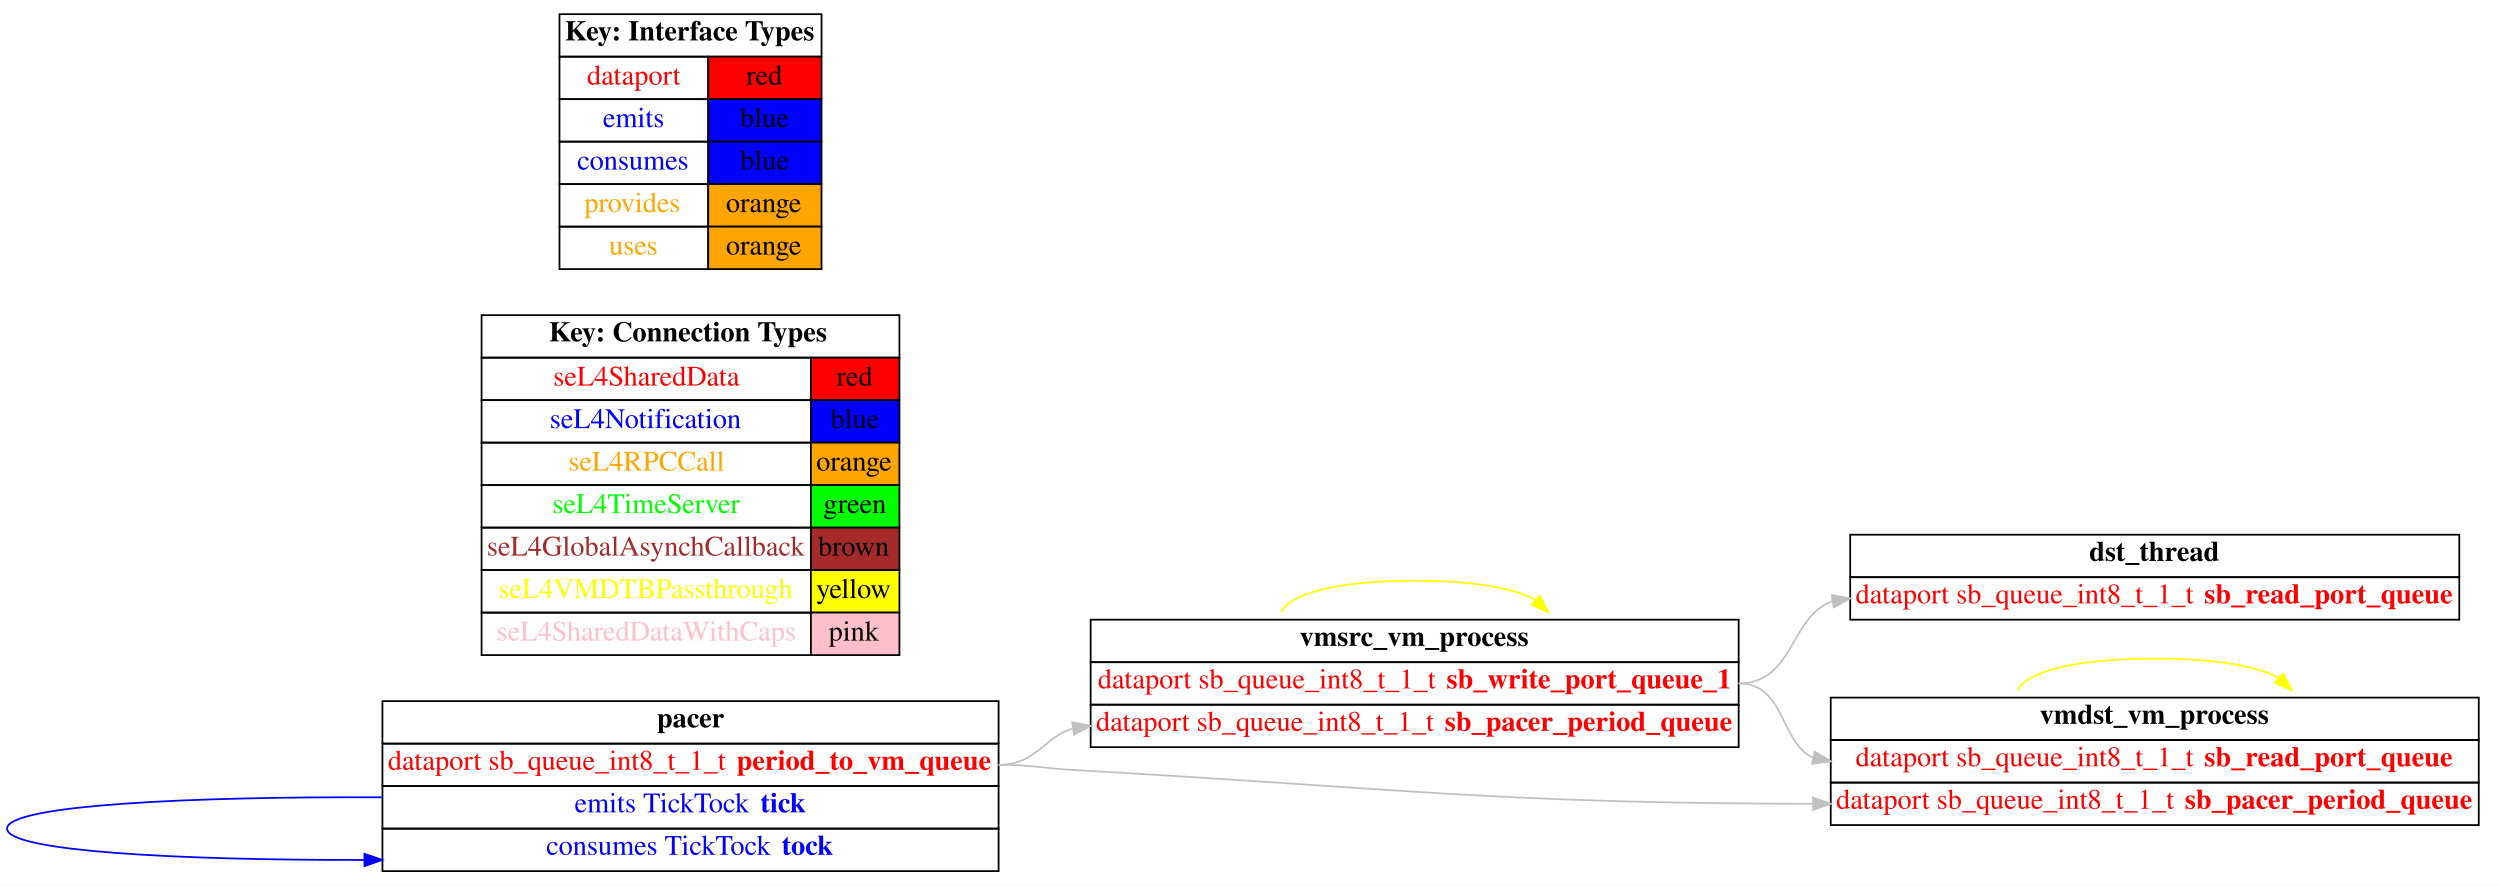
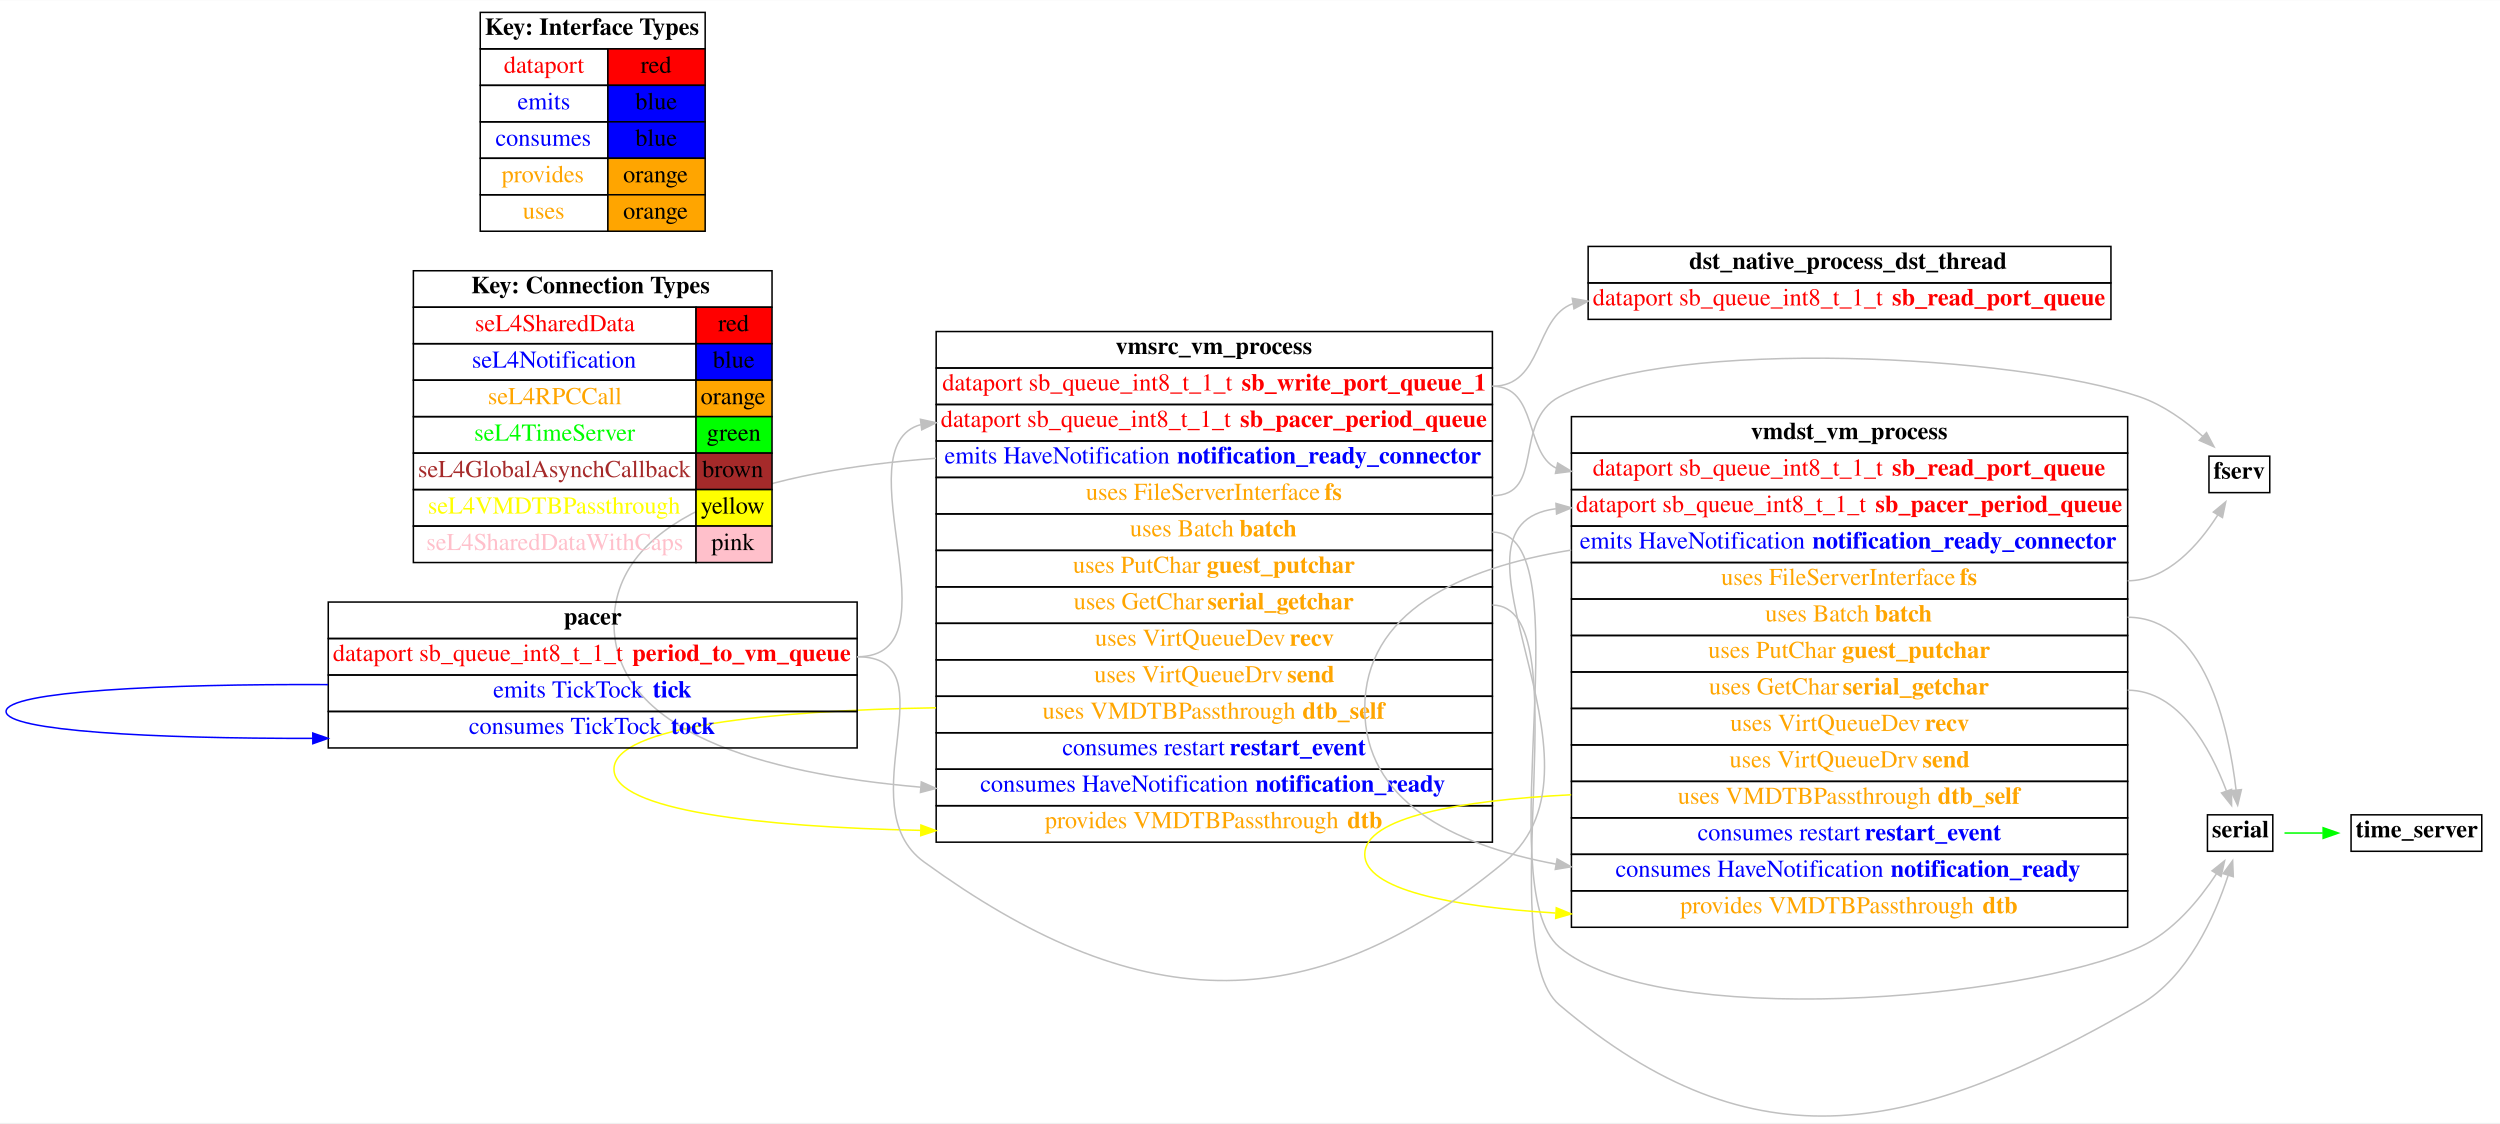
- <svg xmlns="http://www.w3.org/2000/svg" width="1412pt" height="500pt" viewBox="0.00 0.00 1412.00 500.00">
-   <g id="graph0" class="graph" transform="scale(1 1) rotate(0) translate(4 496)">
-     <polygon fill="#ffffff" stroke="transparent" points="-4,4 -4,-496 1408,-496 1408,4 -4,4" />
+ <svg xmlns="http://www.w3.org/2000/svg" width="1645pt" height="739pt" viewBox="0.00 0.00 1645.00 738.70">
+   <g id="graph0" class="graph" transform="scale(1 1) rotate(0) translate(4 734.7028)">
+     <polygon fill="#ffffff" stroke="transparent" points="-4,4 -4,-734.703 1641,-734.703 1641,4 -4,4" />
    <g id="node1" class="node">
-       <polygon fill="none" stroke="#000000" points="612,-122 612,-146 978,-146 978,-122 612,-122" />
-       <text text-anchor="start" x="730" y="-131.2" font-family="Times,serif" font-weight="bold" font-size="16.00" fill="#000000">vmsrc_vm_process</text>
-       <polygon fill="none" stroke="#000000" points="612,-98 612,-122 978,-122 978,-98 612,-98" />
-       <text text-anchor="start" x="616" y="-107.2" font-family="Times,serif" font-size="16.00" fill="#ff0000">dataport sb_queue_int8_t_1_t </text>
-       <text text-anchor="start" x="813" y="-107.2" font-family="Times,serif" font-weight="bold" font-size="16.00" fill="#ff0000">sb_write_port_queue_1</text>
-       <polygon fill="none" stroke="#000000" points="612,-74 612,-98 978,-98 978,-74 612,-74" />
-       <text text-anchor="start" x="615" y="-83.2" font-family="Times,serif" font-size="16.00" fill="#ff0000">dataport sb_queue_int8_t_1_t </text>
-       <text text-anchor="start" x="812" y="-83.2" font-family="Times,serif" font-weight="bold" font-size="16.00" fill="#ff0000">sb_pacer_period_queue</text>
+       <polygon fill="none" stroke="#000000" points="612,-492.703 612,-516.703 978,-516.703 978,-492.703 612,-492.703" />
+       <text text-anchor="start" x="730" y="-501.903" font-family="Times,serif" font-weight="bold" font-size="16.00" fill="#000000">vmsrc_vm_process</text>
+       <polygon fill="none" stroke="#000000" points="612,-468.703 612,-492.703 978,-492.703 978,-468.703 612,-468.703" />
+       <text text-anchor="start" x="616" y="-477.903" font-family="Times,serif" font-size="16.00" fill="#ff0000">dataport sb_queue_int8_t_1_t </text>
+       <text text-anchor="start" x="813" y="-477.903" font-family="Times,serif" font-weight="bold" font-size="16.00" fill="#ff0000">sb_write_port_queue_1</text>
+       <polygon fill="none" stroke="#000000" points="612,-444.703 612,-468.703 978,-468.703 978,-444.703 612,-444.703" />
+       <text text-anchor="start" x="615" y="-453.903" font-family="Times,serif" font-size="16.00" fill="#ff0000">dataport sb_queue_int8_t_1_t </text>
+       <text text-anchor="start" x="812" y="-453.903" font-family="Times,serif" font-weight="bold" font-size="16.00" fill="#ff0000">sb_pacer_period_queue</text>
+       <polygon fill="none" stroke="#000000" points="612,-420.703 612,-444.703 978,-444.703 978,-420.703 612,-420.703" />
+       <text text-anchor="start" x="617.5" y="-429.903" font-family="Times,serif" font-size="16.00" fill="#0000ff">emits HaveNotification </text>
+       <text text-anchor="start" x="770.5" y="-429.903" font-family="Times,serif" font-weight="bold" font-size="16.00" fill="#0000ff">notification_ready_connector</text>
+       <polygon fill="none" stroke="#000000" points="612,-396.703 612,-420.703 978,-420.703 978,-396.703 612,-396.703" />
+       <text text-anchor="start" x="710.5" y="-405.903" font-family="Times,serif" font-size="16.00" fill="#ffa500">uses FileServerInterface </text>
+       <text text-anchor="start" x="867.5" y="-405.903" font-family="Times,serif" font-weight="bold" font-size="16.00" fill="#ffa500">fs</text>
+       <polygon fill="none" stroke="#000000" points="612,-372.703 612,-396.703 978,-396.703 978,-372.703 612,-372.703" />
+       <text text-anchor="start" x="739.5" y="-381.903" font-family="Times,serif" font-size="16.00" fill="#ffa500">uses Batch </text>
+       <text text-anchor="start" x="811.5" y="-381.903" font-family="Times,serif" font-weight="bold" font-size="16.00" fill="#ffa500">batch</text>
+       <polygon fill="none" stroke="#000000" points="612,-348.703 612,-372.703 978,-372.703 978,-348.703 612,-348.703" />
+       <text text-anchor="start" x="702" y="-357.903" font-family="Times,serif" font-size="16.00" fill="#ffa500">uses PutChar </text>
+       <text text-anchor="start" x="790" y="-357.903" font-family="Times,serif" font-weight="bold" font-size="16.00" fill="#ffa500">guest_putchar</text>
+       <polygon fill="none" stroke="#000000" points="612,-324.703 612,-348.703 978,-348.703 978,-324.703 612,-324.703" />
+       <text text-anchor="start" x="702.5" y="-333.903" font-family="Times,serif" font-size="16.00" fill="#ffa500">uses GetChar </text>
+       <text text-anchor="start" x="790.5" y="-333.903" font-family="Times,serif" font-weight="bold" font-size="16.00" fill="#ffa500">serial_getchar</text>
+       <polygon fill="none" stroke="#000000" points="612,-300.703 612,-324.703 978,-324.703 978,-300.703 612,-300.703" />
+       <text text-anchor="start" x="716.5" y="-309.903" font-family="Times,serif" font-size="16.00" fill="#ffa500">uses VirtQueueDev </text>
+       <text text-anchor="start" x="844.5" y="-309.903" font-family="Times,serif" font-weight="bold" font-size="16.00" fill="#ffa500">recv</text>
+       <polygon fill="none" stroke="#000000" points="612,-276.703 612,-300.703 978,-300.703 978,-276.703 612,-276.703" />
+       <text text-anchor="start" x="716" y="-285.903" font-family="Times,serif" font-size="16.00" fill="#ffa500">uses VirtQueueDrv </text>
+       <text text-anchor="start" x="843" y="-285.903" font-family="Times,serif" font-weight="bold" font-size="16.00" fill="#ffa500">send</text>
+       <polygon fill="none" stroke="#000000" points="612,-252.703 612,-276.703 978,-276.703 978,-252.703 612,-252.703" />
+       <text text-anchor="start" x="682" y="-261.903" font-family="Times,serif" font-size="16.00" fill="#ffa500">uses VMDTBPassthrough </text>
+       <text text-anchor="start" x="853" y="-261.903" font-family="Times,serif" font-weight="bold" font-size="16.00" fill="#ffa500">dtb_self</text>
+       <polygon fill="none" stroke="#000000" points="612,-228.703 612,-252.703 978,-252.703 978,-228.703 612,-228.703" />
+       <text text-anchor="start" x="695" y="-237.903" font-family="Times,serif" font-size="16.00" fill="#0000ff">consumes restart </text>
+       <text text-anchor="start" x="805" y="-237.903" font-family="Times,serif" font-weight="bold" font-size="16.00" fill="#0000ff">restart_event</text>
+       <polygon fill="none" stroke="#000000" points="612,-204.703 612,-228.703 978,-228.703 978,-204.703 612,-204.703" />
+       <text text-anchor="start" x="641" y="-213.903" font-family="Times,serif" font-size="16.00" fill="#0000ff">consumes HaveNotification </text>
+       <text text-anchor="start" x="822" y="-213.903" font-family="Times,serif" font-weight="bold" font-size="16.00" fill="#0000ff">notification_ready</text>
+       <polygon fill="none" stroke="#000000" points="612,-180.703 612,-204.703 978,-204.703 978,-180.703 612,-180.703" />
+       <text text-anchor="start" x="683.5" y="-189.903" font-family="Times,serif" font-size="16.00" fill="#ffa500">provides VMDTBPassthrough </text>
+       <text text-anchor="start" x="882.5" y="-189.903" font-family="Times,serif" font-weight="bold" font-size="16.00" fill="#ffa500">dtb</text>
    </g>
    <g id="conn1" class="edge">
-       <path fill="none" stroke="#ffff00" d="M719.415,-150.119C724.383,-160.332 749.578,-168 795,-168 829.066,-168 851.755,-163.687 863.066,-157.221" />
-       <polygon fill="#ffff00" stroke="#ffff00" points="865.719,-159.53 870.585,-150.119 860.912,-154.442 865.719,-159.53" />
+       <path fill="none" stroke="#ffff00" d="M611.902,-269.128C502.704,-267.358 400,-256.806 400,-228.703 400,-201.478 496.385,-190.724 601.687,-188.469" />
+       <polygon fill="#ffff00" stroke="#ffff00" points="601.97,-191.965 611.902,-188.277 601.838,-184.966 601.97,-191.965" />
+     </g>
+     <g id="notify_ready_vmsrc_vm_process" class="edge">
+       <path fill="none" stroke="#c0c0c0" d="M611.902,-433.317C502.704,-425.207 400,-397.771 400,-324.703 400,-253.918 496.385,-225.958 601.687,-216.907" />
+       <polygon fill="#c0c0c0" stroke="#c0c0c0" points="602.213,-220.376 611.902,-216.089 601.655,-213.398 602.213,-220.376" />
    </g>
    <g id="node2" class="node">
-       <polygon fill="none" stroke="#000000" points="1030,-78 1030,-102 1396,-102 1396,-78 1030,-78" />
-       <text text-anchor="start" x="1148" y="-87.2" font-family="Times,serif" font-weight="bold" font-size="16.00" fill="#000000">vmdst_vm_process</text>
-       <polygon fill="none" stroke="#000000" points="1030,-54 1030,-78 1396,-78 1396,-54 1030,-54" />
-       <text text-anchor="start" x="1044" y="-63.2" font-family="Times,serif" font-size="16.00" fill="#ff0000">dataport sb_queue_int8_t_1_t </text>
-       <text text-anchor="start" x="1241" y="-63.2" font-family="Times,serif" font-weight="bold" font-size="16.00" fill="#ff0000">sb_read_port_queue</text>
-       <polygon fill="none" stroke="#000000" points="1030,-30 1030,-54 1396,-54 1396,-30 1030,-30" />
-       <text text-anchor="start" x="1033" y="-39.2" font-family="Times,serif" font-size="16.00" fill="#ff0000">dataport sb_queue_int8_t_1_t </text>
-       <text text-anchor="start" x="1230" y="-39.2" font-family="Times,serif" font-weight="bold" font-size="16.00" fill="#ff0000">sb_pacer_period_queue</text>
+       <polygon fill="none" stroke="#000000" points="1449.5,-410.703 1449.5,-434.703 1489.5,-434.703 1489.5,-410.703 1449.5,-410.703" />
+       <text text-anchor="start" x="1452.5" y="-419.903" font-family="Times,serif" font-weight="bold" font-size="16.00" fill="#000000">fserv</text>
+     </g>
+     <g id="fsvmsrc_vm_process" class="edge">
+       <path fill="none" stroke="#c0c0c0" d="M978,-408.703C1012.885,-408.703 991.184,-457.351 1022,-473.703 1096.985,-513.494 1323.713,-501.274 1404,-473.703 1419.394,-468.416 1433.954,-457.868 1445.419,-447.73" />
+       <polygon fill="#c0c0c0" stroke="#c0c0c0" points="1447.886,-450.215 1452.834,-440.847 1443.124,-445.085 1447.886,-450.215" />
+     </g>
+     <g id="node3" class="node">
+       <polygon fill="none" stroke="#000000" points="1448.5,-174.703 1448.5,-198.703 1491.5,-198.703 1491.5,-174.703 1448.5,-174.703" />
+       <text text-anchor="start" x="1451.5" y="-183.903" font-family="Times,serif" font-weight="bold" font-size="16.00" fill="#000000">serial</text>
+     </g>
+     <g id="serial_vmsrc_vm_process" class="edge">
+       <path fill="none" stroke="#c0c0c0" d="M978,-384.703C1039.45,-384.703 975.219,-151.548 1022,-111.703 1086.625,-56.66 1326.714,-76.589 1404,-111.703 1425.713,-121.568 1443.045,-142.58 1454.413,-159.861" />
+       <polygon fill="#c0c0c0" stroke="#c0c0c0" points="1451.534,-161.858 1459.805,-168.478 1457.467,-158.145 1451.534,-161.858" />
+     </g>
+     <g id="serial_input_vmsrc_vm_process" class="edge">
+       <path fill="none" stroke="#c0c0c0" d="M978,-336.703C1037.257,-336.703 976.774,-111.991 1022,-73.703 1151.578,35.997 1256.895,11.06 1404,-73.703 1435.533,-91.872 1453.273,-131.674 1462.12,-158.843" />
+       <polygon fill="#c0c0c0" stroke="#c0c0c0" points="1458.82,-160.022 1465.085,-168.565 1465.515,-157.979 1458.82,-160.022" />
+     </g>
+     <g id="node5" class="node">
+       <polygon fill="none" stroke="#000000" points="1030,-436.703 1030,-460.703 1396,-460.703 1396,-436.703 1030,-436.703" />
+       <text text-anchor="start" x="1148" y="-445.903" font-family="Times,serif" font-weight="bold" font-size="16.00" fill="#000000">vmdst_vm_process</text>
+       <polygon fill="none" stroke="#000000" points="1030,-412.703 1030,-436.703 1396,-436.703 1396,-412.703 1030,-412.703" />
+       <text text-anchor="start" x="1044" y="-421.903" font-family="Times,serif" font-size="16.00" fill="#ff0000">dataport sb_queue_int8_t_1_t </text>
+       <text text-anchor="start" x="1241" y="-421.903" font-family="Times,serif" font-weight="bold" font-size="16.00" fill="#ff0000">sb_read_port_queue</text>
+       <polygon fill="none" stroke="#000000" points="1030,-388.703 1030,-412.703 1396,-412.703 1396,-388.703 1030,-388.703" />
+       <text text-anchor="start" x="1033" y="-397.903" font-family="Times,serif" font-size="16.00" fill="#ff0000">dataport sb_queue_int8_t_1_t </text>
+       <text text-anchor="start" x="1230" y="-397.903" font-family="Times,serif" font-weight="bold" font-size="16.00" fill="#ff0000">sb_pacer_period_queue</text>
+       <polygon fill="none" stroke="#000000" points="1030,-364.703 1030,-388.703 1396,-388.703 1396,-364.703 1030,-364.703" />
+       <text text-anchor="start" x="1035.5" y="-373.903" font-family="Times,serif" font-size="16.00" fill="#0000ff">emits HaveNotification </text>
+       <text text-anchor="start" x="1188.5" y="-373.903" font-family="Times,serif" font-weight="bold" font-size="16.00" fill="#0000ff">notification_ready_connector</text>
+       <polygon fill="none" stroke="#000000" points="1030,-340.703 1030,-364.703 1396,-364.703 1396,-340.703 1030,-340.703" />
+       <text text-anchor="start" x="1128.5" y="-349.903" font-family="Times,serif" font-size="16.00" fill="#ffa500">uses FileServerInterface </text>
+       <text text-anchor="start" x="1285.5" y="-349.903" font-family="Times,serif" font-weight="bold" font-size="16.00" fill="#ffa500">fs</text>
+       <polygon fill="none" stroke="#000000" points="1030,-316.703 1030,-340.703 1396,-340.703 1396,-316.703 1030,-316.703" />
+       <text text-anchor="start" x="1157.5" y="-325.903" font-family="Times,serif" font-size="16.00" fill="#ffa500">uses Batch </text>
+       <text text-anchor="start" x="1229.5" y="-325.903" font-family="Times,serif" font-weight="bold" font-size="16.00" fill="#ffa500">batch</text>
+       <polygon fill="none" stroke="#000000" points="1030,-292.703 1030,-316.703 1396,-316.703 1396,-292.703 1030,-292.703" />
+       <text text-anchor="start" x="1120" y="-301.903" font-family="Times,serif" font-size="16.00" fill="#ffa500">uses PutChar </text>
+       <text text-anchor="start" x="1208" y="-301.903" font-family="Times,serif" font-weight="bold" font-size="16.00" fill="#ffa500">guest_putchar</text>
+       <polygon fill="none" stroke="#000000" points="1030,-268.703 1030,-292.703 1396,-292.703 1396,-268.703 1030,-268.703" />
+       <text text-anchor="start" x="1120.5" y="-277.903" font-family="Times,serif" font-size="16.00" fill="#ffa500">uses GetChar </text>
+       <text text-anchor="start" x="1208.5" y="-277.903" font-family="Times,serif" font-weight="bold" font-size="16.00" fill="#ffa500">serial_getchar</text>
+       <polygon fill="none" stroke="#000000" points="1030,-244.703 1030,-268.703 1396,-268.703 1396,-244.703 1030,-244.703" />
+       <text text-anchor="start" x="1134.5" y="-253.903" font-family="Times,serif" font-size="16.00" fill="#ffa500">uses VirtQueueDev </text>
+       <text text-anchor="start" x="1262.5" y="-253.903" font-family="Times,serif" font-weight="bold" font-size="16.00" fill="#ffa500">recv</text>
+       <polygon fill="none" stroke="#000000" points="1030,-220.703 1030,-244.703 1396,-244.703 1396,-220.703 1030,-220.703" />
+       <text text-anchor="start" x="1134" y="-229.903" font-family="Times,serif" font-size="16.00" fill="#ffa500">uses VirtQueueDrv </text>
+       <text text-anchor="start" x="1261" y="-229.903" font-family="Times,serif" font-weight="bold" font-size="16.00" fill="#ffa500">send</text>
+       <polygon fill="none" stroke="#000000" points="1030,-196.703 1030,-220.703 1396,-220.703 1396,-196.703 1030,-196.703" />
+       <text text-anchor="start" x="1100" y="-205.903" font-family="Times,serif" font-size="16.00" fill="#ffa500">uses VMDTBPassthrough </text>
+       <text text-anchor="start" x="1271" y="-205.903" font-family="Times,serif" font-weight="bold" font-size="16.00" fill="#ffa500">dtb_self</text>
+       <polygon fill="none" stroke="#000000" points="1030,-172.703 1030,-196.703 1396,-196.703 1396,-172.703 1030,-172.703" />
+       <text text-anchor="start" x="1113" y="-181.903" font-family="Times,serif" font-size="16.00" fill="#0000ff">consumes restart </text>
+       <text text-anchor="start" x="1223" y="-181.903" font-family="Times,serif" font-weight="bold" font-size="16.00" fill="#0000ff">restart_event</text>
+       <polygon fill="none" stroke="#000000" points="1030,-148.703 1030,-172.703 1396,-172.703 1396,-148.703 1030,-148.703" />
+       <text text-anchor="start" x="1059" y="-157.903" font-family="Times,serif" font-size="16.00" fill="#0000ff">consumes HaveNotification </text>
+       <text text-anchor="start" x="1240" y="-157.903" font-family="Times,serif" font-weight="bold" font-size="16.00" fill="#0000ff">notification_ready</text>
+       <polygon fill="none" stroke="#000000" points="1030,-124.703 1030,-148.703 1396,-148.703 1396,-124.703 1030,-124.703" />
+       <text text-anchor="start" x="1101.5" y="-133.903" font-family="Times,serif" font-size="16.00" fill="#ffa500">provides VMDTBPassthrough </text>
+       <text text-anchor="start" x="1300.5" y="-133.903" font-family="Times,serif" font-weight="bold" font-size="16.00" fill="#ffa500">dtb</text>
    </g>
    <g id="conn3" class="edge">
-       <path fill="none" stroke="#c0c0c0" d="M978,-110C1004.254,-110 1001.312,-76.911 1019.81,-68.122" />
-       <polygon fill="#c0c0c0" stroke="#c0c0c0" points="1020.924,-71.466 1030,-66 1019.496,-64.612 1020.924,-71.466" />
-     </g>
-     <g id="node3" class="node">
-       <polygon fill="none" stroke="#000000" points="1041,-170 1041,-194 1385,-194 1385,-170 1041,-170" />
-       <text text-anchor="start" x="1176" y="-179.2" font-family="Times,serif" font-weight="bold" font-size="16.00" fill="#000000">dst_thread</text>
-       <polygon fill="none" stroke="#000000" points="1041,-146 1041,-170 1385,-170 1385,-146 1041,-146" />
-       <text text-anchor="start" x="1044" y="-155.2" font-family="Times,serif" font-size="16.00" fill="#ff0000">dataport sb_queue_int8_t_1_t </text>
-       <text text-anchor="start" x="1241" y="-155.2" font-family="Times,serif" font-weight="bold" font-size="16.00" fill="#ff0000">sb_read_port_queue</text>
+       <path fill="none" stroke="#c0c0c0" d="M978,-480.703C1007.984,-480.703 999.084,-437.059 1019.954,-426.83" />
+       <polygon fill="#c0c0c0" stroke="#c0c0c0" points="1020.942,-430.198 1030,-424.703 1019.492,-423.35 1020.942,-430.198" />
+     </g>
+     <g id="node6" class="node">
+       <polygon fill="none" stroke="#000000" points="1041,-548.703 1041,-572.703 1385,-572.703 1385,-548.703 1041,-548.703" />
+       <text text-anchor="start" x="1107.5" y="-557.903" font-family="Times,serif" font-weight="bold" font-size="16.00" fill="#000000">dst_native_process_dst_thread</text>
+       <polygon fill="none" stroke="#000000" points="1041,-524.703 1041,-548.703 1385,-548.703 1385,-524.703 1041,-524.703" />
+       <text text-anchor="start" x="1044" y="-533.903" font-family="Times,serif" font-size="16.00" fill="#ff0000">dataport sb_queue_int8_t_1_t </text>
+       <text text-anchor="start" x="1241" y="-533.903" font-family="Times,serif" font-weight="bold" font-size="16.00" fill="#ff0000">sb_read_port_queue</text>
    </g>
    <g id="conn3" class="edge">
-       <path fill="none" stroke="#c0c0c0" d="M978,-110C1009.351,-110 1006.909,-148.074 1030.867,-156.403" />
-       <polygon fill="#c0c0c0" stroke="#c0c0c0" points="1030.577,-159.9 1041,-158 1031.667,-152.986 1030.577,-159.9" />
+       <path fill="none" stroke="#c0c0c0" d="M978,-480.703C1011.658,-480.703 1005.45,-525.905 1031.01,-535.087" />
+       <polygon fill="#c0c0c0" stroke="#c0c0c0" points="1030.57,-538.561 1041,-536.703 1031.687,-531.651 1030.57,-538.561" />
+     </g>
+     <g id="node4" class="node">
+       <polygon fill="none" stroke="#000000" points="1543,-174.703 1543,-198.703 1629,-198.703 1629,-174.703 1543,-174.703" />
+       <text text-anchor="start" x="1546" y="-183.903" font-family="Times,serif" font-weight="bold" font-size="16.00" fill="#000000">time_server</text>
+     </g>
+     <g id="serialserver_timer" class="edge">
+       <path fill="none" stroke="#00ff00" d="M1499.199,-186.703C1506.952,-186.703 1515.601,-186.703 1524.353,-186.703" />
+       <polygon fill="#00ff00" stroke="#00ff00" points="1524.626,-190.203 1534.626,-186.703 1524.626,-183.203 1524.626,-190.203" />
+     </g>
+     <g id="fsvmdst_vm_process" class="edge">
+       <path fill="none" stroke="#c0c0c0" d="M1396,-352.703C1422.131,-352.703 1442.651,-376.19 1455.292,-395.955" />
+       <polygon fill="#c0c0c0" stroke="#c0c0c0" points="1452.384,-397.911 1460.538,-404.676 1458.383,-394.303 1452.384,-397.911" />
+     </g>
+     <g id="serial_vmdst_vm_process" class="edge">
+       <path fill="none" stroke="#c0c0c0" d="M1396,-328.703C1446.69,-328.703 1462.462,-256.454 1467.339,-215.026" />
+       <polygon fill="#c0c0c0" stroke="#c0c0c0" points="1470.831,-215.284 1468.381,-204.976 1463.869,-214.562 1470.831,-215.284" />
+     </g>
+     <g id="serial_input_vmdst_vm_process" class="edge">
+       <path fill="none" stroke="#c0c0c0" d="M1396,-280.703C1429.948,-280.703 1450.552,-242.184 1460.985,-214.461" />
+       <polygon fill="#c0c0c0" stroke="#c0c0c0" points="1464.357,-215.422 1464.374,-204.827 1457.754,-213.099 1464.357,-215.422" />
    </g>
    <g id="conn2" class="edge">
-       <path fill="none" stroke="#ffff00" d="M1135.563,-106.119C1140.652,-116.332 1166.465,-124 1213,-124 1248.265,-124 1271.629,-119.597 1283.093,-113.019" />
-       <polygon fill="#ffff00" stroke="#ffff00" points="1285.546,-115.517 1290.437,-106.119 1280.753,-110.415 1285.546,-115.517" />
-     </g>
-     <g id="node4" class="node">
-       <polygon fill="none" stroke="#000000" points="212,-76 212,-100 560,-100 560,-76 212,-76" />
-       <text text-anchor="start" x="367" y="-85.2" font-family="Times,serif" font-weight="bold" font-size="16.00" fill="#000000">pacer</text>
-       <polygon fill="none" stroke="#000000" points="212,-52 212,-76 560,-76 560,-52 212,-52" />
-       <text text-anchor="start" x="215" y="-61.2" font-family="Times,serif" font-size="16.00" fill="#ff0000">dataport sb_queue_int8_t_1_t </text>
-       <text text-anchor="start" x="412" y="-61.2" font-family="Times,serif" font-weight="bold" font-size="16.00" fill="#ff0000">period_to_vm_queue</text>
-       <polygon fill="none" stroke="#000000" points="212,-28 212,-52 560,-52 560,-28 212,-28" />
-       <text text-anchor="start" x="320.5" y="-37.2" font-family="Times,serif" font-size="16.00" fill="#0000ff">emits TickTock </text>
-       <text text-anchor="start" x="425.5" y="-37.2" font-family="Times,serif" font-weight="bold" font-size="16.00" fill="#0000ff">tick</text>
-       <polygon fill="none" stroke="#000000" points="212,-4 212,-28 560,-28 560,-4 212,-4" />
-       <text text-anchor="start" x="304.5" y="-13.2" font-family="Times,serif" font-size="16.00" fill="#0000ff">consumes TickTock </text>
-       <text text-anchor="start" x="437.5" y="-13.2" font-family="Times,serif" font-weight="bold" font-size="16.00" fill="#0000ff">tock</text>
+       <path fill="none" stroke="#ffff00" d="M1029.826,-211.906C956.023,-208.182 894,-197.005 894,-172.703 894,-149.54 950.344,-138.3 1019.53,-134.073" />
+       <polygon fill="#ffff00" stroke="#ffff00" points="1020.036,-137.55 1029.826,-133.499 1019.647,-130.561 1020.036,-137.55" />
+     </g>
+     <g id="notify_ready_vmdst_vm_process" class="edge">
+       <path fill="none" stroke="#c0c0c0" d="M1029.826,-372.9C956.023,-360.95 894,-331.887 894,-268.703 894,-208.357 950.575,-179.136 1019.956,-166.221" />
+       <polygon fill="#c0c0c0" stroke="#c0c0c0" points="1020.573,-169.667 1029.826,-164.506 1019.374,-162.77 1020.573,-169.667" />
+     </g>
+     <g id="node7" class="node">
+       <polygon fill="none" stroke="#000000" points="212,-314.703 212,-338.703 560,-338.703 560,-314.703 212,-314.703" />
+       <text text-anchor="start" x="367" y="-323.903" font-family="Times,serif" font-weight="bold" font-size="16.00" fill="#000000">pacer</text>
+       <polygon fill="none" stroke="#000000" points="212,-290.703 212,-314.703 560,-314.703 560,-290.703 212,-290.703" />
+       <text text-anchor="start" x="215" y="-299.903" font-family="Times,serif" font-size="16.00" fill="#ff0000">dataport sb_queue_int8_t_1_t </text>
+       <text text-anchor="start" x="412" y="-299.903" font-family="Times,serif" font-weight="bold" font-size="16.00" fill="#ff0000">period_to_vm_queue</text>
+       <polygon fill="none" stroke="#000000" points="212,-266.703 212,-290.703 560,-290.703 560,-266.703 212,-266.703" />
+       <text text-anchor="start" x="320.5" y="-275.903" font-family="Times,serif" font-size="16.00" fill="#0000ff">emits TickTock </text>
+       <text text-anchor="start" x="425.5" y="-275.903" font-family="Times,serif" font-weight="bold" font-size="16.00" fill="#0000ff">tick</text>
+       <polygon fill="none" stroke="#000000" points="212,-242.703 212,-266.703 560,-266.703 560,-242.703 212,-242.703" />
+       <text text-anchor="start" x="304.5" y="-251.903" font-family="Times,serif" font-size="16.00" fill="#0000ff">consumes TickTock </text>
+       <text text-anchor="start" x="437.5" y="-251.903" font-family="Times,serif" font-weight="bold" font-size="16.00" fill="#0000ff">tock</text>
    </g>
    <g id="conn5" class="edge">
-       <path fill="none" stroke="#c0c0c0" d="M560,-64C581.173,-64 585.771,-79.662 601.765,-84.556" />
-       <polygon fill="#c0c0c0" stroke="#c0c0c0" points="601.609,-88.069 612,-86 602.587,-81.138 601.609,-88.069" />
+       <path fill="none" stroke="#c0c0c0" d="M560,-302.703C628.431,-302.703 549.055,-440.889 601.897,-455.463" />
+       <polygon fill="#c0c0c0" stroke="#c0c0c0" points="601.648,-458.959 612,-456.703 602.501,-452.011 601.648,-458.959" />
    </g>
    <g id="conn5" class="edge">
-       <path fill="none" stroke="#c0c0c0" d="M560,-64C579.601,-64 584.43,-62.103 604,-61 789.803,-50.524 838.725,-42.302 1019.866,-42.008" />
-       <polygon fill="#c0c0c0" stroke="#c0c0c0" points="1020.003,-45.508 1030,-42 1019.997,-38.508 1020.003,-45.508" />
+       <path fill="none" stroke="#c0c0c0" d="M560,-302.703C623.106,-302.703 552.929,-204.773 604,-167.703 741.399,-67.972 855.284,-59.361 986,-167.703 1064.286,-232.589 934.359,-389.17 1019.784,-400.1" />
+       <polygon fill="#c0c0c0" stroke="#c0c0c0" points="1019.811,-403.607 1030,-400.703 1020.224,-396.619 1019.811,-403.607" />
    </g>
    <g id="conn4" class="edge">
-       <path fill="none" stroke="#0000ff" d="M211.833,-45.677C103.368,-46.184 0,-41.31 0,-28 0,-15.106 97.008,-10.129 201.683,-10.291" />
-       <polygon fill="#0000ff" stroke="#0000ff" points="201.823,-13.791 211.833,-10.323 201.844,-6.791 201.823,-13.791" />
-     </g>
-     <g id="node5" class="node">
-       <polygon fill="none" stroke="#000000" points="268,-294 268,-318 504,-318 504,-294 268,-294" />
-       <text text-anchor="start" x="306" y="-303.2" font-family="Times,serif" font-weight="bold" font-size="16.00" fill="#000000">Key: Connection Types</text>
-       <polygon fill="none" stroke="#000000" points="268,-270 268,-294 454,-294 454,-270 268,-270" />
-       <text text-anchor="start" x="308.5" y="-278.2" font-family="Times,serif" font-size="16.00" fill="#ff0000">seL4SharedData</text>
-       <polygon fill="#ff0000" stroke="transparent" points="454,-270 454,-294 504,-294 504,-270 454,-270" />
-       <polygon fill="none" stroke="#000000" points="454,-270 454,-294 504,-294 504,-270 454,-270" />
-       <text text-anchor="start" x="468.5" y="-278.2" font-family="Times,serif" font-size="16.00" fill="#000000">red</text>
-       <polygon fill="none" stroke="#000000" points="268,-246 268,-270 454,-270 454,-246 268,-246" />
-       <text text-anchor="start" x="306.5" y="-254.2" font-family="Times,serif" font-size="16.00" fill="#0000ff">seL4Notification</text>
-       <polygon fill="#0000ff" stroke="transparent" points="454,-246 454,-270 504,-270 504,-246 454,-246" />
-       <polygon fill="none" stroke="#000000" points="454,-246 454,-270 504,-270 504,-246 454,-246" />
-       <text text-anchor="start" x="465" y="-254.2" font-family="Times,serif" font-size="16.00" fill="#000000">blue</text>
-       <polygon fill="none" stroke="#000000" points="268,-222 268,-246 454,-246 454,-222 268,-222" />
-       <text text-anchor="start" x="317" y="-230.2" font-family="Times,serif" font-size="16.00" fill="#ffa500">seL4RPCCall</text>
-       <polygon fill="#ffa500" stroke="transparent" points="454,-222 454,-246 504,-246 504,-222 454,-222" />
-       <polygon fill="none" stroke="#000000" points="454,-222 454,-246 504,-246 504,-222 454,-222" />
-       <text text-anchor="start" x="457" y="-230.2" font-family="Times,serif" font-size="16.00" fill="#000000">orange</text>
-       <polygon fill="none" stroke="#000000" points="268,-198 268,-222 454,-222 454,-198 268,-198" />
-       <text text-anchor="start" x="308" y="-206.2" font-family="Times,serif" font-size="16.00" fill="#00ff00">seL4TimeServer</text>
-       <polygon fill="#00ff00" stroke="transparent" points="454,-198 454,-222 504,-222 504,-198 454,-198" />
-       <polygon fill="none" stroke="#000000" points="454,-198 454,-222 504,-222 504,-198 454,-198" />
-       <text text-anchor="start" x="461" y="-206.2" font-family="Times,serif" font-size="16.00" fill="#000000">green</text>
-       <polygon fill="none" stroke="#000000" points="268,-174 268,-198 454,-198 454,-174 268,-174" />
-       <text text-anchor="start" x="271" y="-182.2" font-family="Times,serif" font-size="16.00" fill="#a52a2a">seL4GlobalAsynchCallback</text>
-       <polygon fill="#a52a2a" stroke="transparent" points="454,-174 454,-198 504,-198 504,-174 454,-174" />
-       <polygon fill="none" stroke="#000000" points="454,-174 454,-198 504,-198 504,-174 454,-174" />
-       <text text-anchor="start" x="458" y="-182.2" font-family="Times,serif" font-size="16.00" fill="#000000">brown</text>
-       <polygon fill="none" stroke="#000000" points="268,-150 268,-174 454,-174 454,-150 268,-150" />
-       <text text-anchor="start" x="277.5" y="-158.2" font-family="Times,serif" font-size="16.00" fill="#ffff00">seL4VMDTBPassthrough</text>
-       <polygon fill="#ffff00" stroke="transparent" points="454,-150 454,-174 504,-174 504,-150 454,-150" />
-       <polygon fill="none" stroke="#000000" points="454,-150 454,-174 504,-174 504,-150 454,-150" />
-       <text text-anchor="start" x="457" y="-158.2" font-family="Times,serif" font-size="16.00" fill="#000000">yellow</text>
-       <polygon fill="none" stroke="#000000" points="268,-126 268,-150 454,-150 454,-126 268,-126" />
-       <text text-anchor="start" x="276.5" y="-134.2" font-family="Times,serif" font-size="16.00" fill="#ffc0cb">seL4SharedDataWithCaps</text>
-       <polygon fill="#ffc0cb" stroke="transparent" points="454,-126 454,-150 504,-150 504,-126 454,-126" />
-       <polygon fill="none" stroke="#000000" points="454,-126 454,-150 504,-150 504,-126 454,-126" />
-       <text text-anchor="start" x="464" y="-134.2" font-family="Times,serif" font-size="16.00" fill="#000000">pink</text>
-     </g>
-     <g id="node6" class="node">
-       <polygon fill="none" stroke="#000000" points="312,-464 312,-488 460,-488 460,-464 312,-464" />
-       <text text-anchor="start" x="315" y="-473.2" font-family="Times,serif" font-weight="bold" font-size="16.00" fill="#000000">Key: Interface Types</text>
-       <polygon fill="none" stroke="#000000" points="312,-440 312,-464 396,-464 396,-440 312,-440" />
-       <text text-anchor="start" x="327.5" y="-448.2" font-family="Times,serif" font-size="16.00" fill="#ff0000">dataport</text>
-       <polygon fill="#ff0000" stroke="transparent" points="396,-440 396,-464 460,-464 460,-440 396,-440" />
-       <polygon fill="none" stroke="#000000" points="396,-440 396,-464 460,-464 460,-440 396,-440" />
-       <text text-anchor="start" x="417.5" y="-448.2" font-family="Times,serif" font-size="16.00" fill="#000000">red</text>
-       <polygon fill="none" stroke="#000000" points="312,-416 312,-440 396,-440 396,-416 312,-416" />
-       <text text-anchor="start" x="336.5" y="-424.2" font-family="Times,serif" font-size="16.00" fill="#0000ff">emits</text>
-       <polygon fill="#0000ff" stroke="transparent" points="396,-416 396,-440 460,-440 460,-416 396,-416" />
-       <polygon fill="none" stroke="#000000" points="396,-416 396,-440 460,-440 460,-416 396,-416" />
-       <text text-anchor="start" x="414" y="-424.2" font-family="Times,serif" font-size="16.00" fill="#000000">blue</text>
-       <polygon fill="none" stroke="#000000" points="312,-392 312,-416 396,-416 396,-392 312,-392" />
-       <text text-anchor="start" x="322" y="-400.2" font-family="Times,serif" font-size="16.00" fill="#0000ff">consumes</text>
-       <polygon fill="#0000ff" stroke="transparent" points="396,-392 396,-416 460,-416 460,-392 396,-392" />
-       <polygon fill="none" stroke="#000000" points="396,-392 396,-416 460,-416 460,-392 396,-392" />
-       <text text-anchor="start" x="414" y="-400.2" font-family="Times,serif" font-size="16.00" fill="#000000">blue</text>
-       <polygon fill="none" stroke="#000000" points="312,-368 312,-392 396,-392 396,-368 312,-368" />
-       <text text-anchor="start" x="326" y="-376.2" font-family="Times,serif" font-size="16.00" fill="#ffa500">provides</text>
-       <polygon fill="#ffa500" stroke="transparent" points="396,-368 396,-392 460,-392 460,-368 396,-368" />
-       <polygon fill="none" stroke="#000000" points="396,-368 396,-392 460,-392 460,-368 396,-368" />
-       <text text-anchor="start" x="406" y="-376.2" font-family="Times,serif" font-size="16.00" fill="#000000">orange</text>
-       <polygon fill="none" stroke="#000000" points="312,-344 312,-368 396,-368 396,-344 312,-344" />
-       <text text-anchor="start" x="340" y="-352.2" font-family="Times,serif" font-size="16.00" fill="#ffa500">uses</text>
-       <polygon fill="#ffa500" stroke="transparent" points="396,-344 396,-368 460,-368 460,-344 396,-344" />
-       <polygon fill="none" stroke="#000000" points="396,-344 396,-368 460,-368 460,-344 396,-344" />
-       <text text-anchor="start" x="406" y="-352.2" font-family="Times,serif" font-size="16.00" fill="#000000">orange</text>
+       <path fill="none" stroke="#0000ff" d="M211.833,-284.38C103.368,-284.886 0,-280.012 0,-266.703 0,-253.809 97.008,-248.832 201.683,-248.994" />
+       <polygon fill="#0000ff" stroke="#0000ff" points="201.823,-252.494 211.833,-249.025 201.844,-245.494 201.823,-252.494" />
+     </g>
+     <g id="node8" class="node">
+       <polygon fill="none" stroke="#000000" points="268,-532.703 268,-556.703 504,-556.703 504,-532.703 268,-532.703" />
+       <text text-anchor="start" x="306" y="-541.903" font-family="Times,serif" font-weight="bold" font-size="16.00" fill="#000000">Key: Connection Types</text>
+       <polygon fill="none" stroke="#000000" points="268,-508.703 268,-532.703 454,-532.703 454,-508.703 268,-508.703" />
+       <text text-anchor="start" x="308.5" y="-516.903" font-family="Times,serif" font-size="16.00" fill="#ff0000">seL4SharedData</text>
+       <polygon fill="#ff0000" stroke="transparent" points="454,-508.703 454,-532.703 504,-532.703 504,-508.703 454,-508.703" />
+       <polygon fill="none" stroke="#000000" points="454,-508.703 454,-532.703 504,-532.703 504,-508.703 454,-508.703" />
+       <text text-anchor="start" x="468.5" y="-516.903" font-family="Times,serif" font-size="16.00" fill="#000000">red</text>
+       <polygon fill="none" stroke="#000000" points="268,-484.703 268,-508.703 454,-508.703 454,-484.703 268,-484.703" />
+       <text text-anchor="start" x="306.5" y="-492.903" font-family="Times,serif" font-size="16.00" fill="#0000ff">seL4Notification</text>
+       <polygon fill="#0000ff" stroke="transparent" points="454,-484.703 454,-508.703 504,-508.703 504,-484.703 454,-484.703" />
+       <polygon fill="none" stroke="#000000" points="454,-484.703 454,-508.703 504,-508.703 504,-484.703 454,-484.703" />
+       <text text-anchor="start" x="465" y="-492.903" font-family="Times,serif" font-size="16.00" fill="#000000">blue</text>
+       <polygon fill="none" stroke="#000000" points="268,-460.703 268,-484.703 454,-484.703 454,-460.703 268,-460.703" />
+       <text text-anchor="start" x="317" y="-468.903" font-family="Times,serif" font-size="16.00" fill="#ffa500">seL4RPCCall</text>
+       <polygon fill="#ffa500" stroke="transparent" points="454,-460.703 454,-484.703 504,-484.703 504,-460.703 454,-460.703" />
+       <polygon fill="none" stroke="#000000" points="454,-460.703 454,-484.703 504,-484.703 504,-460.703 454,-460.703" />
+       <text text-anchor="start" x="457" y="-468.903" font-family="Times,serif" font-size="16.00" fill="#000000">orange</text>
+       <polygon fill="none" stroke="#000000" points="268,-436.703 268,-460.703 454,-460.703 454,-436.703 268,-436.703" />
+       <text text-anchor="start" x="308" y="-444.903" font-family="Times,serif" font-size="16.00" fill="#00ff00">seL4TimeServer</text>
+       <polygon fill="#00ff00" stroke="transparent" points="454,-436.703 454,-460.703 504,-460.703 504,-436.703 454,-436.703" />
+       <polygon fill="none" stroke="#000000" points="454,-436.703 454,-460.703 504,-460.703 504,-436.703 454,-436.703" />
+       <text text-anchor="start" x="461" y="-444.903" font-family="Times,serif" font-size="16.00" fill="#000000">green</text>
+       <polygon fill="none" stroke="#000000" points="268,-412.703 268,-436.703 454,-436.703 454,-412.703 268,-412.703" />
+       <text text-anchor="start" x="271" y="-420.903" font-family="Times,serif" font-size="16.00" fill="#a52a2a">seL4GlobalAsynchCallback</text>
+       <polygon fill="#a52a2a" stroke="transparent" points="454,-412.703 454,-436.703 504,-436.703 504,-412.703 454,-412.703" />
+       <polygon fill="none" stroke="#000000" points="454,-412.703 454,-436.703 504,-436.703 504,-412.703 454,-412.703" />
+       <text text-anchor="start" x="458" y="-420.903" font-family="Times,serif" font-size="16.00" fill="#000000">brown</text>
+       <polygon fill="none" stroke="#000000" points="268,-388.703 268,-412.703 454,-412.703 454,-388.703 268,-388.703" />
+       <text text-anchor="start" x="277.5" y="-396.903" font-family="Times,serif" font-size="16.00" fill="#ffff00">seL4VMDTBPassthrough</text>
+       <polygon fill="#ffff00" stroke="transparent" points="454,-388.703 454,-412.703 504,-412.703 504,-388.703 454,-388.703" />
+       <polygon fill="none" stroke="#000000" points="454,-388.703 454,-412.703 504,-412.703 504,-388.703 454,-388.703" />
+       <text text-anchor="start" x="457" y="-396.903" font-family="Times,serif" font-size="16.00" fill="#000000">yellow</text>
+       <polygon fill="none" stroke="#000000" points="268,-364.703 268,-388.703 454,-388.703 454,-364.703 268,-364.703" />
+       <text text-anchor="start" x="276.5" y="-372.903" font-family="Times,serif" font-size="16.00" fill="#ffc0cb">seL4SharedDataWithCaps</text>
+       <polygon fill="#ffc0cb" stroke="transparent" points="454,-364.703 454,-388.703 504,-388.703 504,-364.703 454,-364.703" />
+       <polygon fill="none" stroke="#000000" points="454,-364.703 454,-388.703 504,-388.703 504,-364.703 454,-364.703" />
+       <text text-anchor="start" x="464" y="-372.903" font-family="Times,serif" font-size="16.00" fill="#000000">pink</text>
+     </g>
+     <g id="node9" class="node">
+       <polygon fill="none" stroke="#000000" points="312,-702.703 312,-726.703 460,-726.703 460,-702.703 312,-702.703" />
+       <text text-anchor="start" x="315" y="-711.903" font-family="Times,serif" font-weight="bold" font-size="16.00" fill="#000000">Key: Interface Types</text>
+       <polygon fill="none" stroke="#000000" points="312,-678.703 312,-702.703 396,-702.703 396,-678.703 312,-678.703" />
+       <text text-anchor="start" x="327.5" y="-686.903" font-family="Times,serif" font-size="16.00" fill="#ff0000">dataport</text>
+       <polygon fill="#ff0000" stroke="transparent" points="396,-678.703 396,-702.703 460,-702.703 460,-678.703 396,-678.703" />
+       <polygon fill="none" stroke="#000000" points="396,-678.703 396,-702.703 460,-702.703 460,-678.703 396,-678.703" />
+       <text text-anchor="start" x="417.5" y="-686.903" font-family="Times,serif" font-size="16.00" fill="#000000">red</text>
+       <polygon fill="none" stroke="#000000" points="312,-654.703 312,-678.703 396,-678.703 396,-654.703 312,-654.703" />
+       <text text-anchor="start" x="336.5" y="-662.903" font-family="Times,serif" font-size="16.00" fill="#0000ff">emits</text>
+       <polygon fill="#0000ff" stroke="transparent" points="396,-654.703 396,-678.703 460,-678.703 460,-654.703 396,-654.703" />
+       <polygon fill="none" stroke="#000000" points="396,-654.703 396,-678.703 460,-678.703 460,-654.703 396,-654.703" />
+       <text text-anchor="start" x="414" y="-662.903" font-family="Times,serif" font-size="16.00" fill="#000000">blue</text>
+       <polygon fill="none" stroke="#000000" points="312,-630.703 312,-654.703 396,-654.703 396,-630.703 312,-630.703" />
+       <text text-anchor="start" x="322" y="-638.903" font-family="Times,serif" font-size="16.00" fill="#0000ff">consumes</text>
+       <polygon fill="#0000ff" stroke="transparent" points="396,-630.703 396,-654.703 460,-654.703 460,-630.703 396,-630.703" />
+       <polygon fill="none" stroke="#000000" points="396,-630.703 396,-654.703 460,-654.703 460,-630.703 396,-630.703" />
+       <text text-anchor="start" x="414" y="-638.903" font-family="Times,serif" font-size="16.00" fill="#000000">blue</text>
+       <polygon fill="none" stroke="#000000" points="312,-606.703 312,-630.703 396,-630.703 396,-606.703 312,-606.703" />
+       <text text-anchor="start" x="326" y="-614.903" font-family="Times,serif" font-size="16.00" fill="#ffa500">provides</text>
+       <polygon fill="#ffa500" stroke="transparent" points="396,-606.703 396,-630.703 460,-630.703 460,-606.703 396,-606.703" />
+       <polygon fill="none" stroke="#000000" points="396,-606.703 396,-630.703 460,-630.703 460,-606.703 396,-606.703" />
+       <text text-anchor="start" x="406" y="-614.903" font-family="Times,serif" font-size="16.00" fill="#000000">orange</text>
+       <polygon fill="none" stroke="#000000" points="312,-582.703 312,-606.703 396,-606.703 396,-582.703 312,-582.703" />
+       <text text-anchor="start" x="340" y="-590.903" font-family="Times,serif" font-size="16.00" fill="#ffa500">uses</text>
+       <polygon fill="#ffa500" stroke="transparent" points="396,-582.703 396,-606.703 460,-606.703 460,-582.703 396,-582.703" />
+       <polygon fill="none" stroke="#000000" points="396,-582.703 396,-606.703 460,-606.703 460,-582.703 396,-582.703" />
+       <text text-anchor="start" x="406" y="-590.903" font-family="Times,serif" font-size="16.00" fill="#000000">orange</text>
    </g>
  </g>
</svg>
